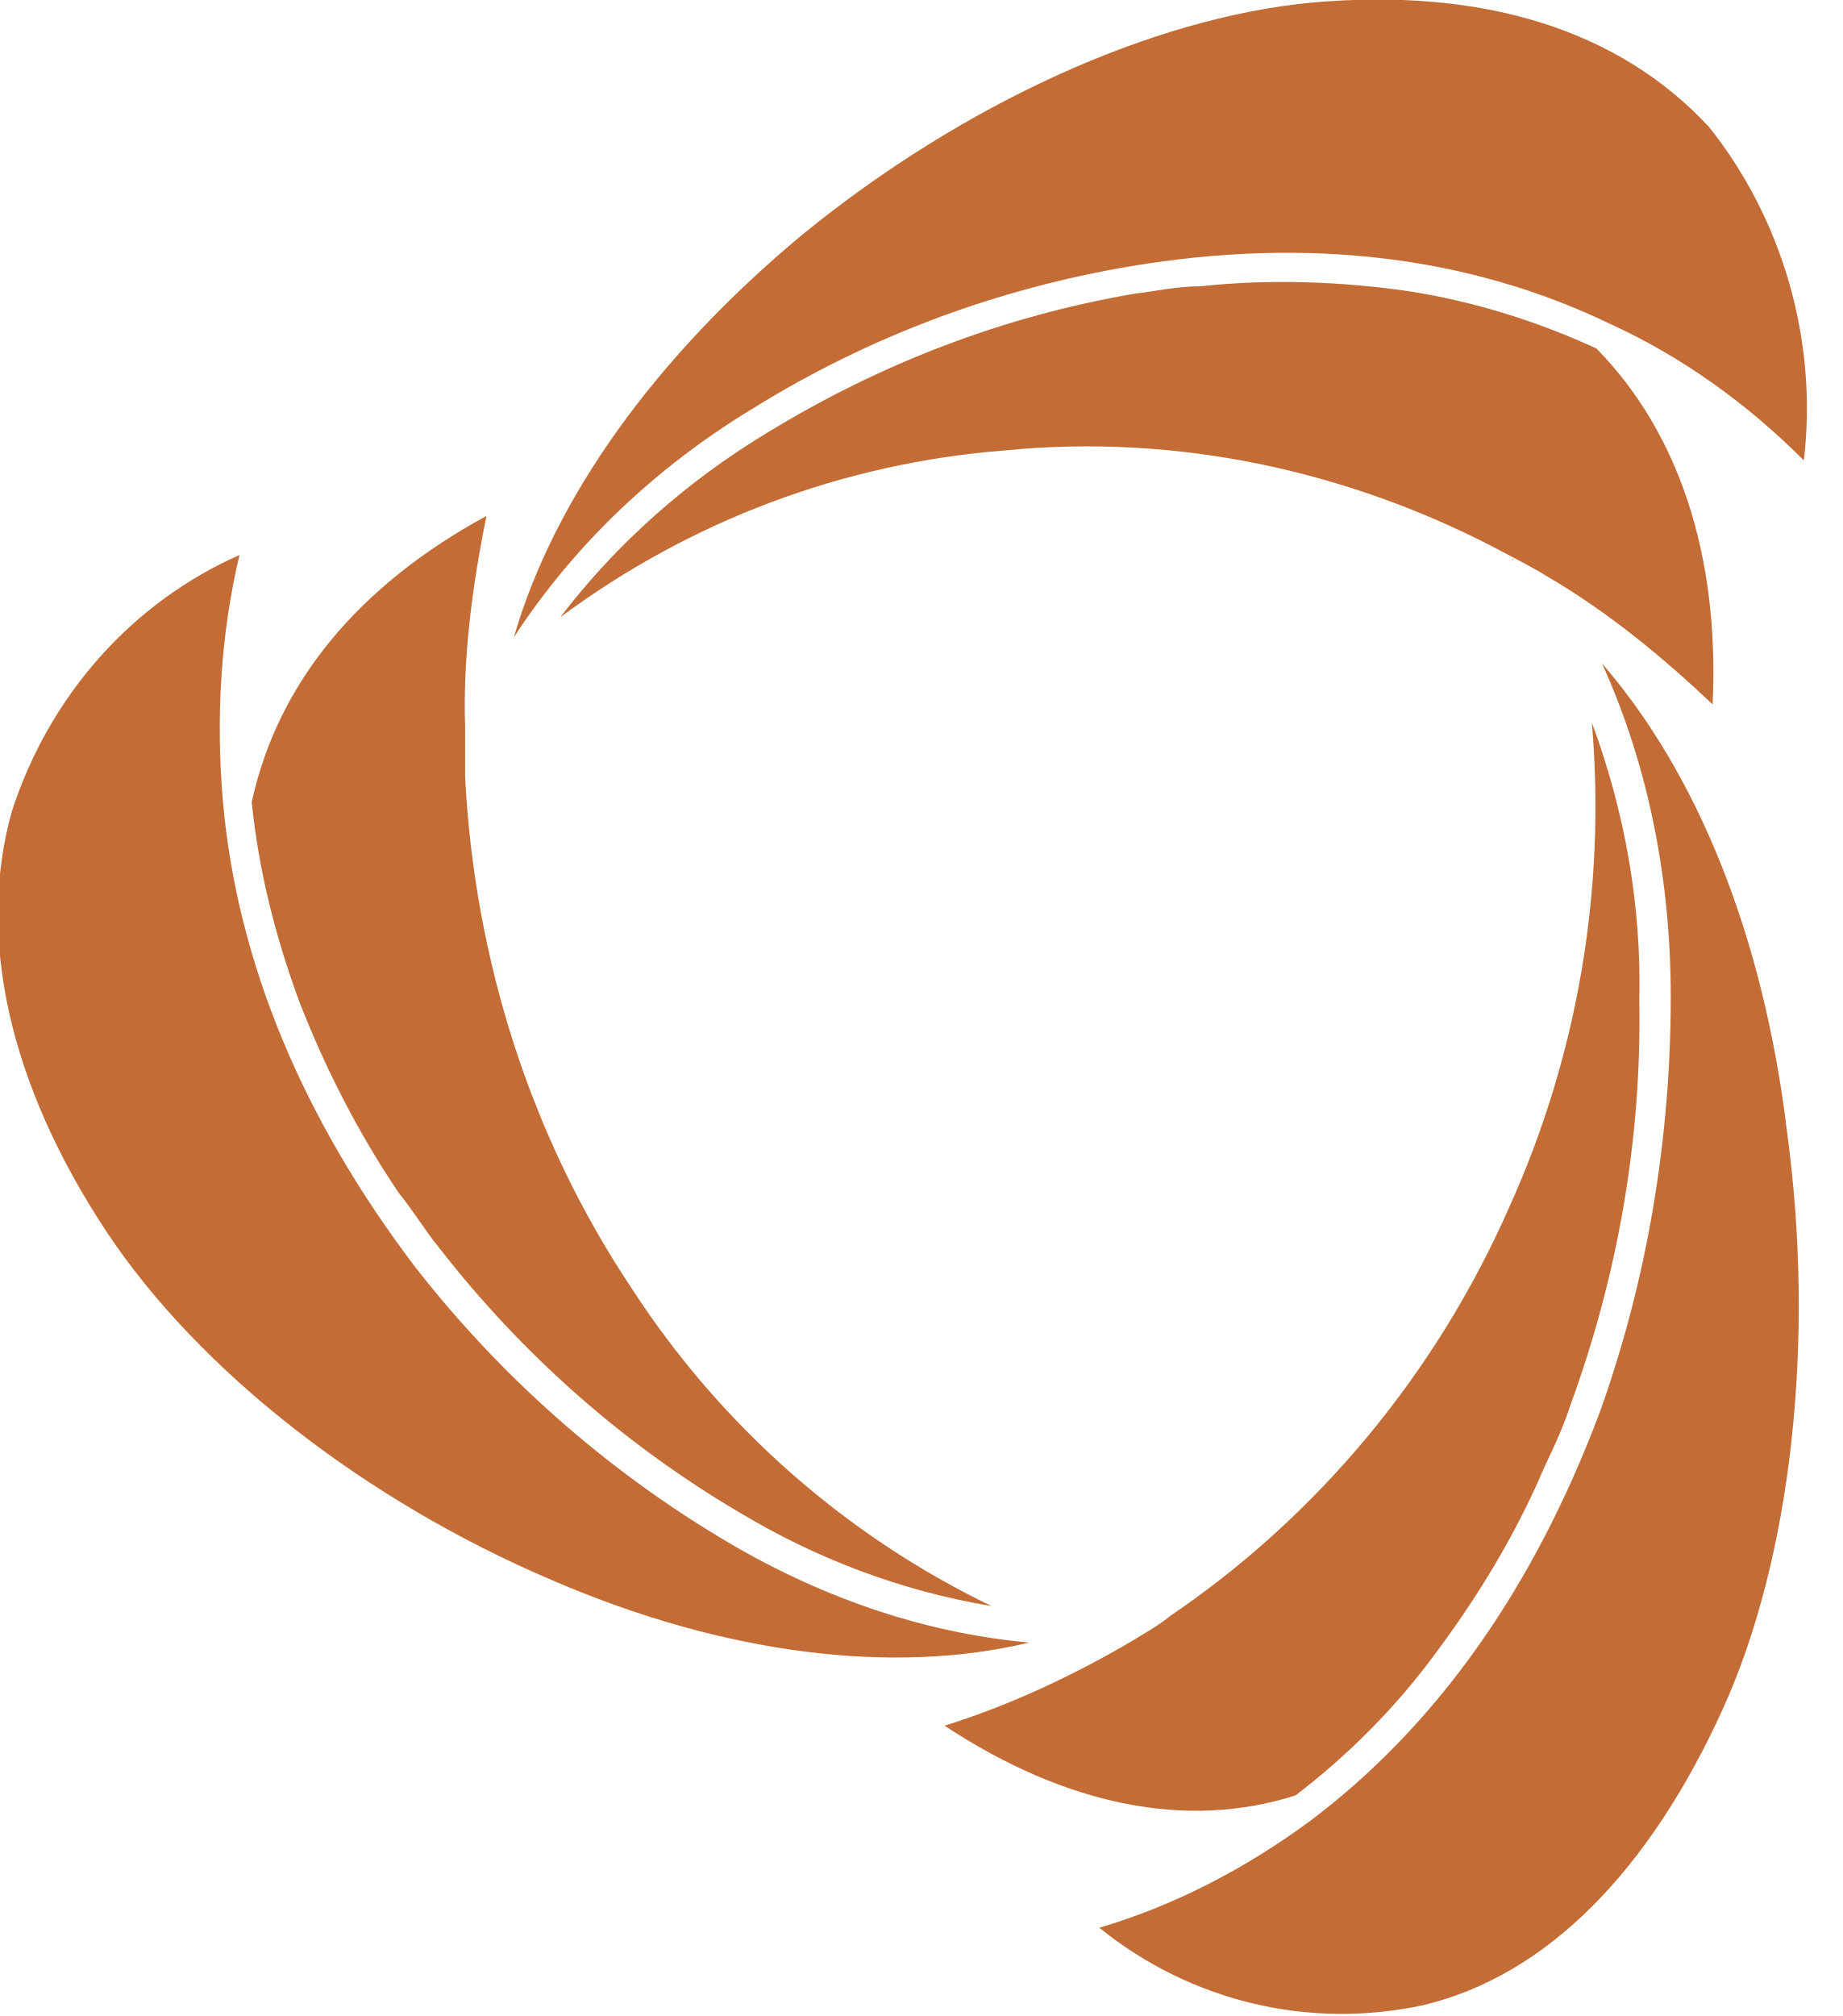
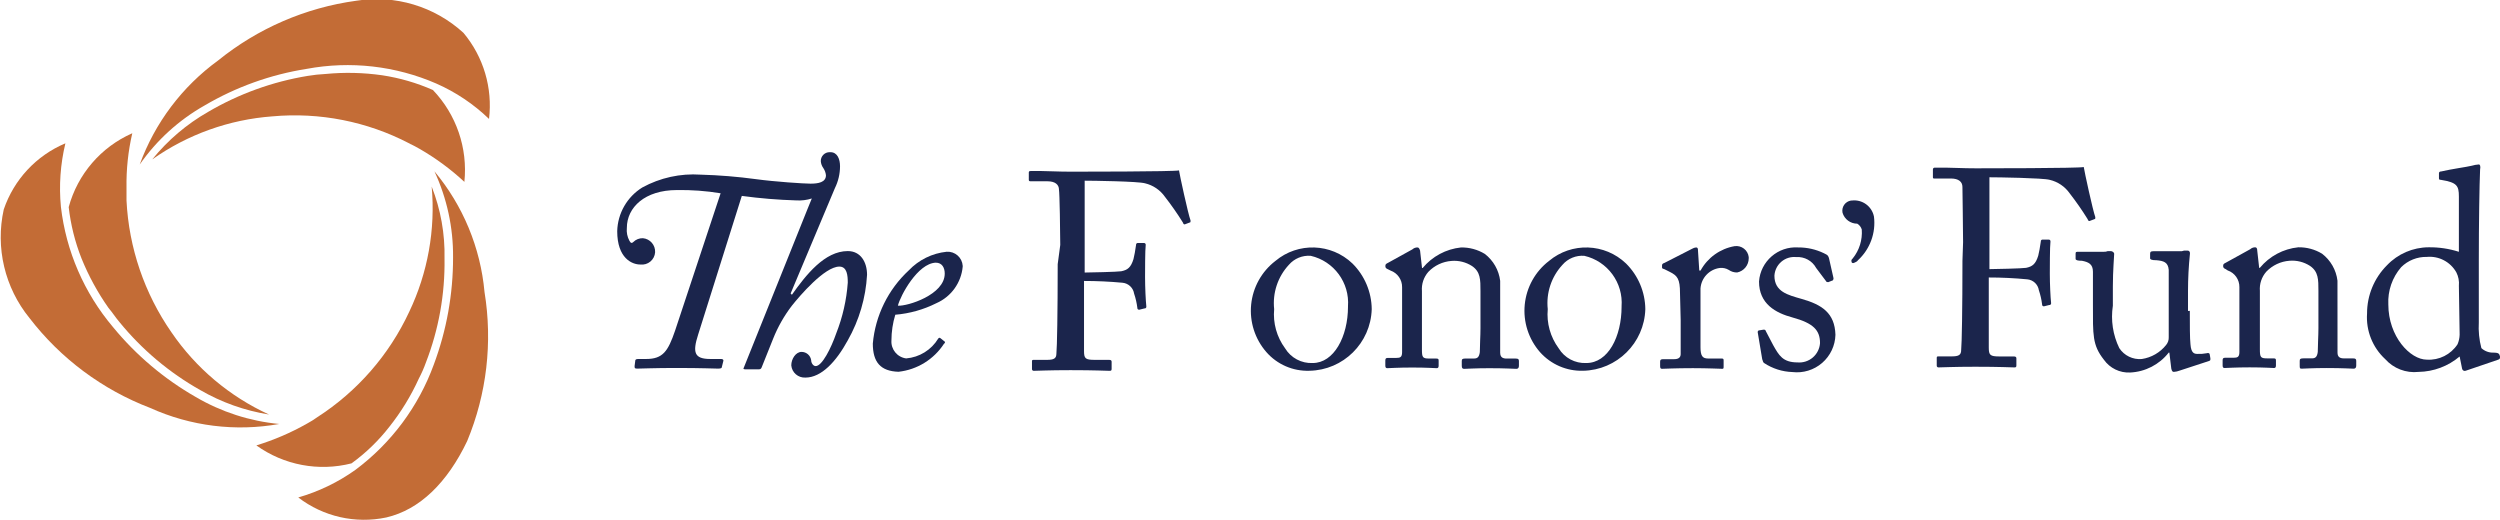
- <svg xmlns="http://www.w3.org/2000/svg" width="32" height="35" viewBox="0 0 32 35" fill="none">
-   <path d="M29.74 12.23C28.876 11.409 27.928 10.631 26.899 10.026C26.693 9.896 26.446 9.767 26.199 9.637C23.482 8.168 20.434 7.52 17.428 7.822C14.67 8.038 11.993 9.032 9.729 10.717C10.717 9.421 11.952 8.341 13.311 7.52C15.287 6.31 17.428 5.489 19.693 5.1C20.064 5.057 20.434 4.97 20.846 4.97C22.04 4.841 23.276 4.884 24.47 5.057C25.581 5.23 26.693 5.575 27.723 6.051C29.123 7.477 29.864 9.594 29.74 12.23Z" fill="#C36C36" />
-   <path d="M31.324 7.994C30.336 7 29.183 6.179 27.947 5.617C25.518 4.45 22.718 4.105 19.63 4.623C17.324 5.012 15.1 5.833 13.083 7.086C11.436 8.08 9.994 9.42 8.924 11.062C9.624 8.642 11.394 6.179 13.947 4.062C16.706 1.815 20 0.302 22.8 0.043C25.765 -0.216 28.112 0.518 29.677 2.204C30.953 3.802 31.571 5.92 31.324 7.994Z" fill="#C36C36" />
-   <path d="M16.402 29.96C17.514 29.614 18.626 29.096 19.655 28.491C19.861 28.361 20.108 28.232 20.314 28.059C22.867 26.33 24.926 23.867 26.202 20.972C27.396 18.337 27.891 15.441 27.643 12.546C28.22 14.102 28.508 15.744 28.467 17.386C28.508 19.762 28.096 22.139 27.273 24.386C27.149 24.775 26.985 25.12 26.82 25.466C26.326 26.633 25.667 27.713 24.926 28.707C24.226 29.657 23.402 30.479 22.497 31.17C20.602 31.775 18.502 31.343 16.402 29.96Z" fill="#C36C36" />
-   <path d="M19.09 33.468C20.407 33.079 21.643 32.431 22.755 31.61C24.937 29.968 26.625 27.592 27.778 24.524C28.602 22.234 29.013 19.771 29.013 17.308C29.013 15.32 28.643 13.332 27.819 11.518C29.466 13.419 30.619 16.227 31.031 19.641C31.525 23.271 31.113 27.03 29.919 29.666C28.643 32.474 26.872 34.289 24.731 34.808C22.755 35.24 20.696 34.764 19.09 33.468Z" fill="#C36C36" />
-   <path d="M26.254 9.703C26.295 9.703 26.295 9.747 26.254 9.703V9.703Z" fill="#C36C36" />
-   <path d="M8.448 8.957C8.201 10.166 8.036 11.419 8.077 12.629C8.077 12.889 8.077 13.148 8.077 13.45C8.077 13.45 8.077 13.45 8.077 13.494C8.242 16.691 9.23 19.759 10.959 22.352C12.524 24.771 14.706 26.673 17.218 27.883C15.653 27.623 14.171 27.061 12.812 26.241C10.836 25.074 9.065 23.518 7.624 21.66C7.377 21.358 7.171 21.012 6.924 20.71C6.224 19.673 5.648 18.549 5.195 17.383C4.783 16.259 4.495 15.136 4.371 13.926C4.824 11.852 6.224 10.166 8.448 8.957Z" fill="#C36C36" />
-   <path d="M4.159 9.635C3.829 11.017 3.747 12.486 3.871 13.912C4.118 16.721 5.271 19.443 7.206 21.992C8.688 23.894 10.5 25.492 12.518 26.702C14.165 27.696 15.976 28.344 17.871 28.517C15.524 29.079 12.6 28.733 9.594 27.437C6.341 26.054 3.459 23.807 1.853 21.388C0.165 18.838 -0.412 16.289 0.206 14.085C0.865 12.054 2.306 10.456 4.159 9.635Z" fill="#C36C36" />
+ <svg xmlns="http://www.w3.org/2000/svg" width="118.808" height="24.701" viewBox="0 0 118.808 24.701">
+   <g id="Group_2651" transform="translate(-287.915 -239.982)">
+     <g id="Group_2650" transform="translate(287.915 239.982)">
+       <g id="Group_2644" transform="translate(0 0)">
+         <g id="Group_2636" transform="translate(7.236 3.463)">
+           <g id="Group_2635" transform="translate(0 0)">
+             <path id="Path_1591" d="M14.833,5.106A11.742,11.742,0,0,0,12.727,3.55c-.153-.092-.336-.183-.519-.275h0a11.77,11.77,0,0,0-6.5-1.282A11.34,11.34,0,0,0,0,4.038,9.421,9.421,0,0,1,2.655,1.78,13.763,13.763,0,0,1,7.386.07a7.331,7.331,0,0,1,.855-.092A11.3,11.3,0,0,1,10.926.04a9.5,9.5,0,0,1,2.411.7A5.5,5.5,0,0,1,14.833,5.106Z" transform="translate(0 0.074)" fill="#c36c36" />
+           </g>
+         </g>
+         <g id="Group_2637" transform="translate(6.03 0)">
+           <path id="Path_1592" d="M18.6,5.634a8.582,8.582,0,0,0-2.5-1.679,10.582,10.582,0,0,0-6.165-.7,13.82,13.82,0,0,0-4.853,1.74A9.373,9.373,0,0,0,2,7.8,10.586,10.586,0,0,1,5.724,2.857,13.3,13.3,0,0,1,12.286.018a6.113,6.113,0,0,1,5.1,1.526A5.375,5.375,0,0,1,18.6,5.634Z" transform="translate(-1.39 0.018)" fill="#c36c36" />
+           <path id="Path_1593" d="M0,30.931H0v0Z" transform="translate(0 -21.464)" fill="#c36c36" />
+         </g>
+         <g id="Group_2639" transform="translate(12.183 8.867)">
+           <g id="Group_2638" transform="translate(0 0)">
+             <path id="Path_1594" d="M0,12.4a11.977,11.977,0,0,0,2.411-1.038,4.274,4.274,0,0,0,.488-.305h0A11.952,11.952,0,0,0,7.264,6.052,11.448,11.448,0,0,0,8.332.1a8.8,8.8,0,0,1,.61,3.418,13.119,13.119,0,0,1-.885,4.944,5.765,5.765,0,0,1-.336.763,10.97,10.97,0,0,1-1.4,2.289,8.835,8.835,0,0,1-1.8,1.74A5.446,5.446,0,0,1,0,12.4Z" transform="translate(0 -0.1)" fill="#c36c36" />
+           </g>
+         </g>
+         <g id="Group_2640" transform="translate(14.175 6.859)">
+           <path id="Path_1595" d="M0,19.7a8.955,8.955,0,0,0,2.716-1.312A10.9,10.9,0,0,0,6.44,13.387a14.479,14.479,0,0,0,.916-5.1A9.494,9.494,0,0,0,6.47,4.2,10.427,10.427,0,0,1,8.851,9.938a13,13,0,0,1-.824,7.081C7.081,19,5.768,20.284,4.181,20.651A5.13,5.13,0,0,1,0,19.7Z" transform="translate(0 -2.918)" fill="#c36c36" />
+           <path id="Path_1596" d="M17.4,0h0c.031,0,.031.031,0,0Z" transform="translate(-12.089)" fill="#c36c36" />
+         </g>
+         <g id="Group_2642" transform="translate(3.265 6.332)">
+           <g id="Group_2641" transform="translate(0)">
+             <path id="Path_1597" d="M2.922,0a10.717,10.717,0,0,0-.275,2.594V3.2A12.023,12.023,0,0,0,4.783,9.461a11.3,11.3,0,0,0,4.639,3.907,9.5,9.5,0,0,1-3.266-1.16A13.5,13.5,0,0,1,2.311,8.973c-.183-.214-.336-.458-.519-.671A11.713,11.713,0,0,1,.51,5.952,9.55,9.55,0,0,1-.1,3.51,5.375,5.375,0,0,1,2.922,0Z" transform="translate(0.1)" fill="#c36c36" />
+           </g>
+         </g>
+         <g id="Group_2643" transform="translate(0 6.811)">
+           <path id="Path_1598" d="M3.023,0A9.138,9.138,0,0,0,2.81,3.022,10.774,10.774,0,0,0,5.282,8.729a14.2,14.2,0,0,0,3.937,3.327,9.644,9.644,0,0,0,3.968,1.282,10.429,10.429,0,0,1-6.135-.763A13.164,13.164,0,0,1,1.314,8.3,6.087,6.087,0,0,1,.093,3.144,5.235,5.235,0,0,1,3.023,0Z" transform="translate(0.085)" fill="#c36c36" />
+           <path id="Path_1599" d="M49.048,42.6Z" transform="translate(-34.036 -29.598)" fill="#c36c36" />
+         </g>
+       </g>
+       <g id="Group_2649" transform="translate(29.332 7.232)">
+         <g id="Group_2646" transform="translate(0 0)">
+           <g id="Group_2645">
+             <path id="Path_1600" d="M4.914,1.753A11.665,11.665,0,0,0,2.838,1.6C1.312,1.6.458,2.425.458,3.4a1.051,1.051,0,0,0,.122.61c.061.122.122.122.183.061a.621.621,0,0,1,.458-.183.64.64,0,0,1,.58.671.629.629,0,0,1-.7.58C.7,5.141,0,4.836,0,3.554A2.518,2.518,0,0,1,1.19,1.479,5.059,5.059,0,0,1,3.968.868a24.678,24.678,0,0,1,2.625.214c.885.122,2.289.214,2.594.214.366,0,.733-.061.733-.4A.751.751,0,0,0,9.8.563.64.64,0,0,1,9.675.227.417.417,0,0,1,10.1-.2h.031c.336,0,.458.336.458.671a2.361,2.361,0,0,1-.244,1.038L8.241,6.515l.061.061C8.973,5.629,9.858,4.5,10.957,4.5c.61,0,.916.519.916,1.129a7.119,7.119,0,0,1-.916,3.113c-.549,1.007-1.251,1.77-2.014,1.77a.64.64,0,0,1-.671-.58c0-.305.214-.641.488-.641a.462.462,0,0,1,.458.4c0,.122.092.275.214.275.305,0,.733-.855.977-1.557A8.148,8.148,0,0,0,10.957,6c0-.336-.031-.763-.4-.763-.7,0-1.892,1.4-2.259,1.862a6.594,6.594,0,0,0-.885,1.557l-.549,1.373c-.031.092-.092.092-.183.092H6.1c-.092,0-.122-.031-.092-.061l3.052-7.6L9.248,2a2.016,2.016,0,0,1-.733.092,24.768,24.768,0,0,1-2.594-.214L3.846,8.468c-.275.855-.183,1.16.58,1.16h.519c.092,0,.122.061.092.122l-.061.244c0,.061-.031.092-.183.092-.183,0-.733-.031-2.014-.031-.977,0-1.679.031-1.831.031-.122,0-.122-.031-.122-.122l.031-.244c0-.061.031-.092.153-.092h.366c.794,0,1.038-.366,1.373-1.343Z" transform="translate(0 0.2)" fill="#1b254c" />
+             <path id="Path_1601" d="M39.8,19.66a5.4,5.4,0,0,1,1.709-3.479,2.9,2.9,0,0,1,1.8-.885.717.717,0,0,1,.763.671V16a2.1,2.1,0,0,1-1.251,1.74,5.33,5.33,0,0,1-1.953.549,4.23,4.23,0,0,0-.183,1.221.805.805,0,0,0,.7.855,1.974,1.974,0,0,0,1.526-.946c.031-.031.061-.061.122,0l.153.122a.064.064,0,0,1,0,.122A2.969,2.969,0,0,1,41.021,21C40.166,20.972,39.8,20.545,39.8,19.66Zm1.19-1.8c.458.031,2.228-.519,2.228-1.526,0-.275-.122-.519-.427-.519-.855.031-1.679,1.557-1.8,2.045Z" transform="translate(-27.653 -10.564)" fill="#1b254c" />
+           </g>
+         </g>
+         <g id="Group_2647" transform="translate(19.529 0.743)">
+           <path id="Path_1602" d="M1.526,3.388c0-.58-.031-2.472-.061-2.625,0-.244-.183-.4-.549-.4H.153C.092.365.031.365.031.304V-.063C.031-.124.092-.124.122-.124H.641c.305,0,.763.031,1.4.031.214,0,4.914,0,5.128-.061.031.214.427,2.045.549,2.381,0,.061,0,.092-.031.092l-.244.092c-.031,0-.061,0-.092-.092A14.19,14.19,0,0,0,6.5,1.1a1.609,1.609,0,0,0-.946-.641C5.219.365,3.083.335,2.686.335V4.7c.183,0,1.587-.031,1.74-.061.305-.061.458-.183.58-.58.031-.122.092-.427.122-.671a.081.081,0,0,1,.092-.092h.275a.081.081,0,0,1,.092.092c-.031.214-.031,1.343-.031,1.526,0,.488.031,1.129.061,1.4a.081.081,0,0,1-.092.092l-.244.061a.081.081,0,0,1-.092-.092,3.423,3.423,0,0,0-.153-.671.616.616,0,0,0-.549-.519Q3.571,5.1,2.655,5.1V8.423c0,.366.061.427.519.427h.671c.092,0,.122.031.122.092v.336c0,.092-.031.092-.122.092-.122,0-.671-.031-1.831-.031-1.038,0-1.557.031-1.74.031a.081.081,0,0,1-.092-.092V8.911C.183,8.85.214,8.85.275,8.85h.61c.336,0,.458-.061.458-.305.031-.275.061-1.953.061-4.242Z" transform="translate(0 0.277)" fill="#1b254c" />
+           <path id="Path_1603" d="M35.432,17.375a2.985,2.985,0,0,1,.427-4.334,2.745,2.745,0,0,1,3.662.122,3.1,3.1,0,0,1,.916,2.167,3.018,3.018,0,0,1-2.961,2.93A2.6,2.6,0,0,1,35.432,17.375Zm3.876-2.167a2.293,2.293,0,0,0-1.77-2.411,1.243,1.243,0,0,0-1.038.427,2.678,2.678,0,0,0-.7,2.106,2.717,2.717,0,0,0,.519,1.862,1.455,1.455,0,0,0,1.312.7C38.637,17.894,39.309,16.642,39.309,15.208Z" transform="translate(-24.109 -8.615)" fill="#1b254c" />
+           <path id="Path_1604" d="M61.063,17.405c0,.214.122.275.305.275H61.8c.122,0,.153.031.153.122v.214c0,.092-.031.153-.122.153s-.519-.031-1.282-.031c-.671,0-1.1.031-1.19.031s-.122-.031-.122-.153V17.8c0-.092.031-.122.183-.122h.4c.153,0,.244-.061.275-.305,0-.336.031-.763.031-1.129v-1.77c0-.549,0-.916-.4-1.19a1.563,1.563,0,0,0-.977-.244,1.694,1.694,0,0,0-1.1.519,1.24,1.24,0,0,0-.305.916v2.777c0,.366.031.427.336.427h.336c.122,0,.122.031.122.122v.214c0,.092-.031.122-.092.122-.092,0-.458-.031-1.16-.031-.671,0-1.1.031-1.19.031-.061,0-.092-.031-.092-.122v-.244c0-.092.031-.122.122-.122h.4c.183,0,.275-.031.275-.275V14.292a.826.826,0,0,0-.549-.794l-.122-.061c-.092-.031-.122-.092-.122-.122v-.061c0-.061.061-.092.122-.122l1.16-.641a.347.347,0,0,1,.244-.092c.061,0,.092.061.122.153l.092.824h.031A2.733,2.733,0,0,1,59.2,12.4a2.1,2.1,0,0,1,1.129.305,1.9,1.9,0,0,1,.733,1.282v3.418Z" transform="translate(-38.63 -8.615)" fill="#1b254c" />
+           <path id="Path_1605" d="M78.032,17.375a2.985,2.985,0,0,1,.427-4.334,2.745,2.745,0,0,1,3.662.122,3.1,3.1,0,0,1,.916,2.167,3.018,3.018,0,0,1-2.961,2.93A2.641,2.641,0,0,1,78.032,17.375Zm3.876-2.167a2.293,2.293,0,0,0-1.77-2.411,1.243,1.243,0,0,0-1.038.427,2.678,2.678,0,0,0-.7,2.106,2.717,2.717,0,0,0,.519,1.862,1.455,1.455,0,0,0,1.312.7C81.268,17.894,81.909,16.642,81.909,15.208Z" transform="translate(-53.707 -8.615)" fill="#1b254c" />
+           <path id="Path_1606" d="M99.346,14.421c0-.671-.122-.824-.488-1.007l-.244-.122c-.092-.031-.122-.031-.122-.092v-.092c0-.061.031-.092.122-.122l1.312-.671a.434.434,0,0,1,.183-.061c.092,0,.092.092.092.153l.061.946h.061a2.292,2.292,0,0,1,1.618-1.16.593.593,0,0,1,.671.519v.061a.688.688,0,0,1-.549.671.671.671,0,0,1-.4-.122.681.681,0,0,0-.427-.092,1.055,1.055,0,0,0-.916.977v2.777c0,.427.092.549.366.549h.641c.092,0,.092.031.092.122V17.9c0,.092,0,.122-.061.122-.092,0-.7-.031-1.4-.031-.824,0-1.4.031-1.465.031s-.092-.031-.092-.122v-.214c0-.092.031-.122.153-.122h.519c.214,0,.305-.092.305-.244V15.7Z" transform="translate(-68.368 -8.47)" fill="#1b254c" />
+           <path id="Path_1607" d="M113.905,17.894c-.061-.031-.061-.122-.092-.183l-.214-1.282a.081.081,0,0,1,.092-.092l.183-.031c.061,0,.092,0,.122.092l.336.641c.275.488.458.824,1.16.824a.987.987,0,0,0,1.068-.916c0-.61-.305-.946-1.312-1.221-.794-.214-1.587-.641-1.587-1.709a1.751,1.751,0,0,1,1.862-1.618,2.753,2.753,0,0,1,1.221.275c.214.092.214.153.244.244l.214.946c0,.061-.031.122-.092.122l-.153.061c-.061,0-.092,0-.122-.061l-.458-.61a1,1,0,0,0-.946-.519.943.943,0,0,0-1.038.885c0,.763.641.916,1.282,1.1.977.275,1.587.671,1.618,1.709a1.83,1.83,0,0,1-2.045,1.77A2.591,2.591,0,0,1,113.905,17.894Z" transform="translate(-78.928 -8.615)" fill="#1b254c" />
+           <path id="Path_1608" d="M128.269,5.847a2.413,2.413,0,0,1-.763,2.075c-.031.061-.122.092-.183.122s-.122,0-.122-.061-.031-.061.061-.153a1.953,1.953,0,0,0,.427-1.373.487.487,0,0,0-.214-.275.728.728,0,0,1-.7-.519.488.488,0,0,1,.4-.58h.031A.956.956,0,0,1,128.269,5.847Z" transform="translate(-88.073 -3.527)" fill="#1b254c" />
+         </g>
+         <g id="Group_2648" transform="translate(62.526 0.583)">
+           <path id="Path_1609" d="M1.434,3.971c0-.58-.031-2.472-.031-2.625,0-.244-.183-.4-.549-.4H.092C.031.949,0,.949,0,.888V.522A.081.081,0,0,1,.092.431H.641c.305,0,.763.031,1.4.031.214,0,4.914,0,5.128-.061.031.214.427,2.045.549,2.381,0,.061,0,.092-.031.092l-.244.092c-.031,0-.061,0-.092-.092A14.19,14.19,0,0,0,6.5,1.651a1.609,1.609,0,0,0-.946-.641C5.219.919,3.083.888,2.686.888V5.253c.183,0,1.587-.031,1.74-.061.305-.061.458-.183.58-.58.031-.122.092-.427.122-.671a.081.081,0,0,1,.092-.092h.275a.081.081,0,0,1,.092.092c-.031.214-.031,1.343-.031,1.526,0,.488.031,1.129.061,1.4a.081.081,0,0,1-.092.092l-.244.061a.081.081,0,0,1-.092-.092,3.423,3.423,0,0,0-.153-.671.616.616,0,0,0-.549-.519Q3.571,5.65,2.655,5.65V8.976c0,.366.061.427.519.427h.671c.092,0,.122.031.122.092v.336c0,.092-.031.092-.122.092-.122,0-.671-.031-1.831-.031-1.038,0-1.557.031-1.74.031a.081.081,0,0,1-.092-.092V9.465C.183,9.4.214,9.4.275,9.4h.61c.336,0,.458-.061.458-.305.031-.275.061-1.953.061-4.242Z" transform="translate(0 -0.278)" fill="#1b254c" />
+           <path id="Path_1610" d="M27.633,16.269c0,.641,0,1.312.031,1.587.031.427.183.458.336.458a1.877,1.877,0,0,0,.427-.031c.092-.031.153,0,.153.061l.031.183c0,.092,0,.092-.061.122l-1.4.458a.891.891,0,0,1-.275.061c-.061,0-.092-.031-.122-.153l-.092-.763h-.031a2.469,2.469,0,0,1-1.831.946,1.442,1.442,0,0,1-1.251-.61c-.549-.7-.519-1.16-.519-2.625V14.407c0-.366-.214-.458-.519-.519-.214,0-.305-.031-.305-.092v-.244c0-.092.031-.092.153-.092h1.19a.387.387,0,0,0,.183-.031h.153c.061,0,.153.061.153.122v.031c0,.122-.061.763-.061,1.526v.916a3.418,3.418,0,0,0,.305,2.014,1.158,1.158,0,0,0,1.068.519,1.821,1.821,0,0,0,1.16-.671.533.533,0,0,0,.122-.366v-3.2c-.031-.366-.244-.427-.58-.458-.214,0-.305-.031-.305-.092v-.214c0-.092.031-.122.153-.122h1.251a.453.453,0,0,0,.214-.031h.153a.112.112,0,0,1,.122.122v.031a17.192,17.192,0,0,0-.092,1.77v.946Z" transform="translate(-15.424 -9.31)" fill="#1b254c" />
+           <path id="Path_1611" d="M50.563,17.905c0,.214.122.275.305.275H51.3c.122,0,.153.031.153.122v.214c0,.092-.031.153-.122.153s-.519-.031-1.282-.031c-.671,0-1.1.031-1.19.031s-.092-.031-.092-.153V18.3c0-.092.031-.122.183-.122h.4c.153,0,.244-.061.275-.305,0-.336.031-.763.031-1.129v-1.77c0-.549,0-.916-.4-1.19a1.563,1.563,0,0,0-.977-.244,1.694,1.694,0,0,0-1.1.519,1.24,1.24,0,0,0-.305.916v2.777c0,.366.031.427.336.427h.305c.122,0,.122.031.122.122v.214c0,.092-.031.122-.092.122-.092,0-.458-.031-1.16-.031-.671,0-1.1.031-1.19.031-.061,0-.092-.031-.092-.122v-.244c0-.092.031-.122.122-.122h.4c.183,0,.275-.031.275-.275V14.792A.826.826,0,0,0,45.344,14l-.092-.061c-.092-.031-.122-.092-.122-.122v-.061c0-.061.061-.092.122-.122l1.16-.641a.347.347,0,0,1,.244-.092c.061,0,.092.061.092.153l.092.824h.031A2.733,2.733,0,0,1,48.7,12.9a2.1,2.1,0,0,1,1.129.305,1.9,1.9,0,0,1,.732,1.282Z" transform="translate(-31.335 -8.963)" fill="#1b254c" />
+           <path id="Path_1612" d="M71.964,1.526c0-.519-.092-.671-.855-.794-.092,0-.092-.031-.092-.092V.427A.081.081,0,0,1,71.11.336c.519-.122,1.221-.214,1.465-.275A1.575,1.575,0,0,1,72.911,0c.061,0,.092.092.061.244-.031.671-.061,2.594-.061,4.3V7.508a3.9,3.9,0,0,0,.122,1.221.806.806,0,0,0,.58.214c.183,0,.244.031.275.092l.031.092c0,.092,0,.122-.092.153L72.3,9.8a.128.128,0,0,1-.183-.092L72,9.126a3.1,3.1,0,0,1-1.953.733,1.855,1.855,0,0,1-1.587-.61A2.7,2.7,0,0,1,67.6,7.081a3.234,3.234,0,0,1,.946-2.289,2.751,2.751,0,0,1,1.984-.855,4.54,4.54,0,0,1,1.434.214Zm0,4.242a1.153,1.153,0,0,0-.122-.641,1.455,1.455,0,0,0-1.4-.733,1.681,1.681,0,0,0-1.221.488,2.513,2.513,0,0,0-.61,1.77c0,1.526,1.038,2.625,1.831,2.625A1.623,1.623,0,0,0,71.9,8.546,1.225,1.225,0,0,0,72,8.088Z" transform="translate(-46.968)" fill="#1b254c" />
+         </g>
+       </g>
+     </g>
+   </g>
</svg>
